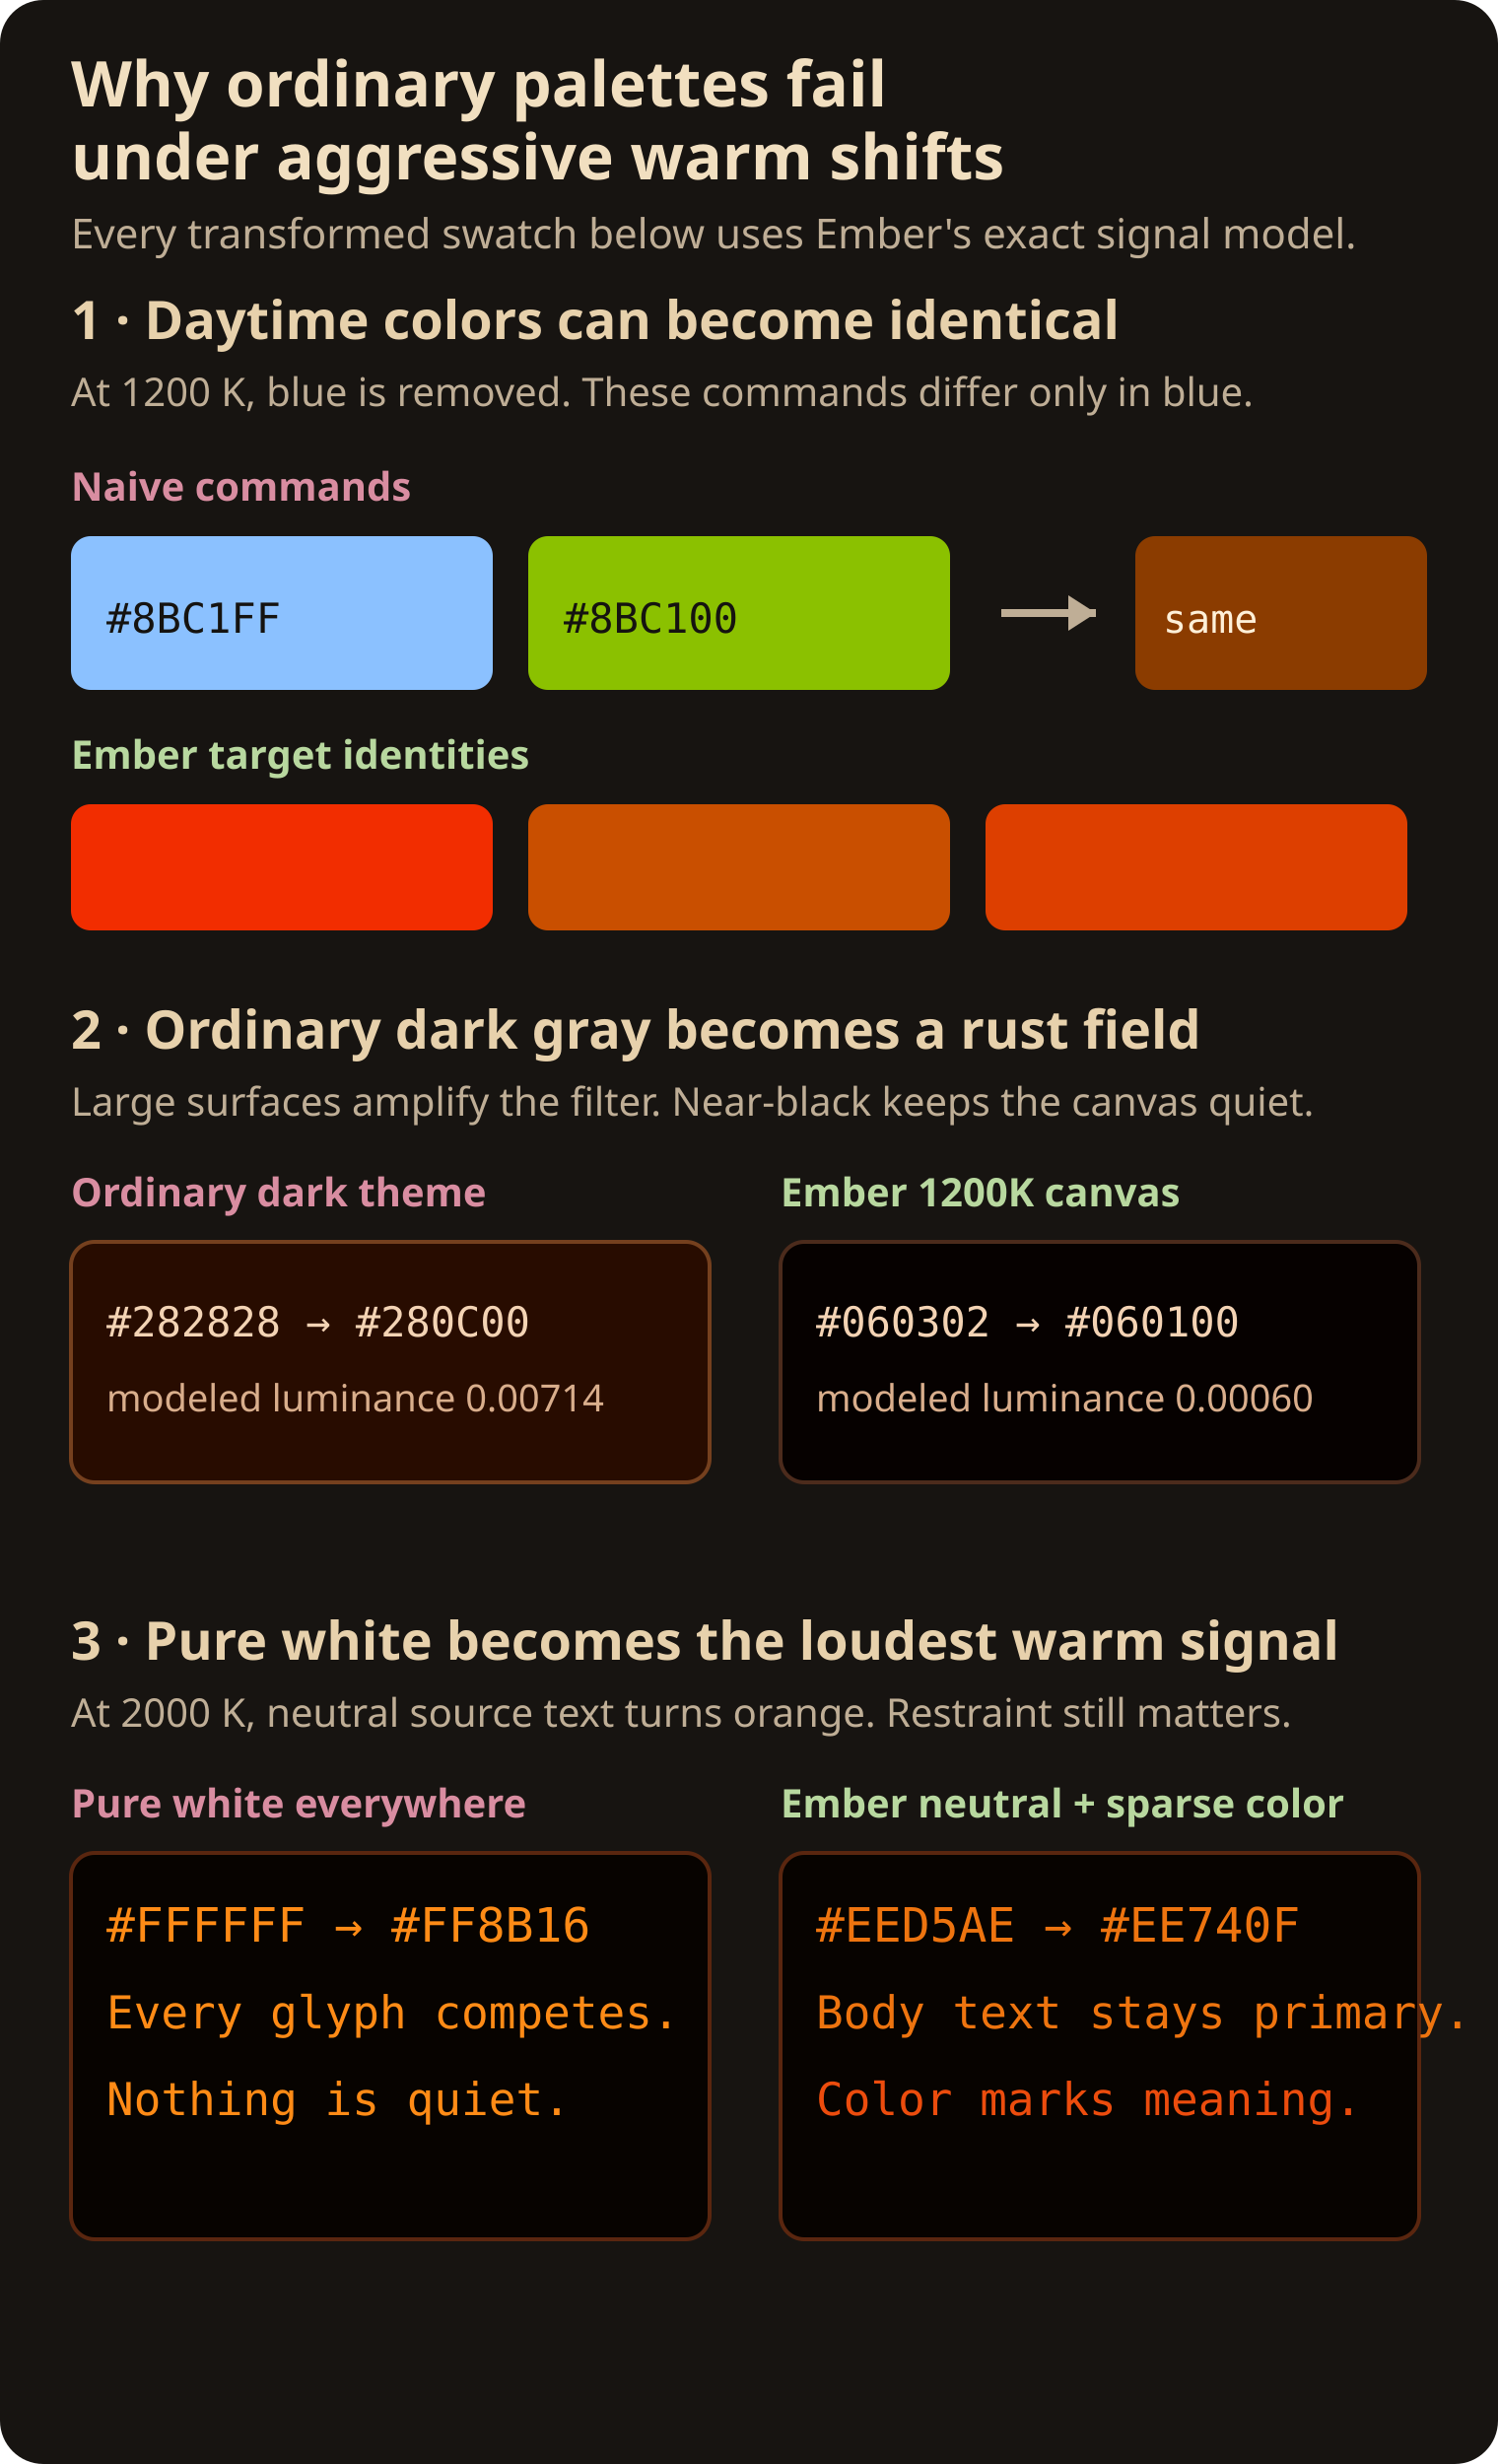
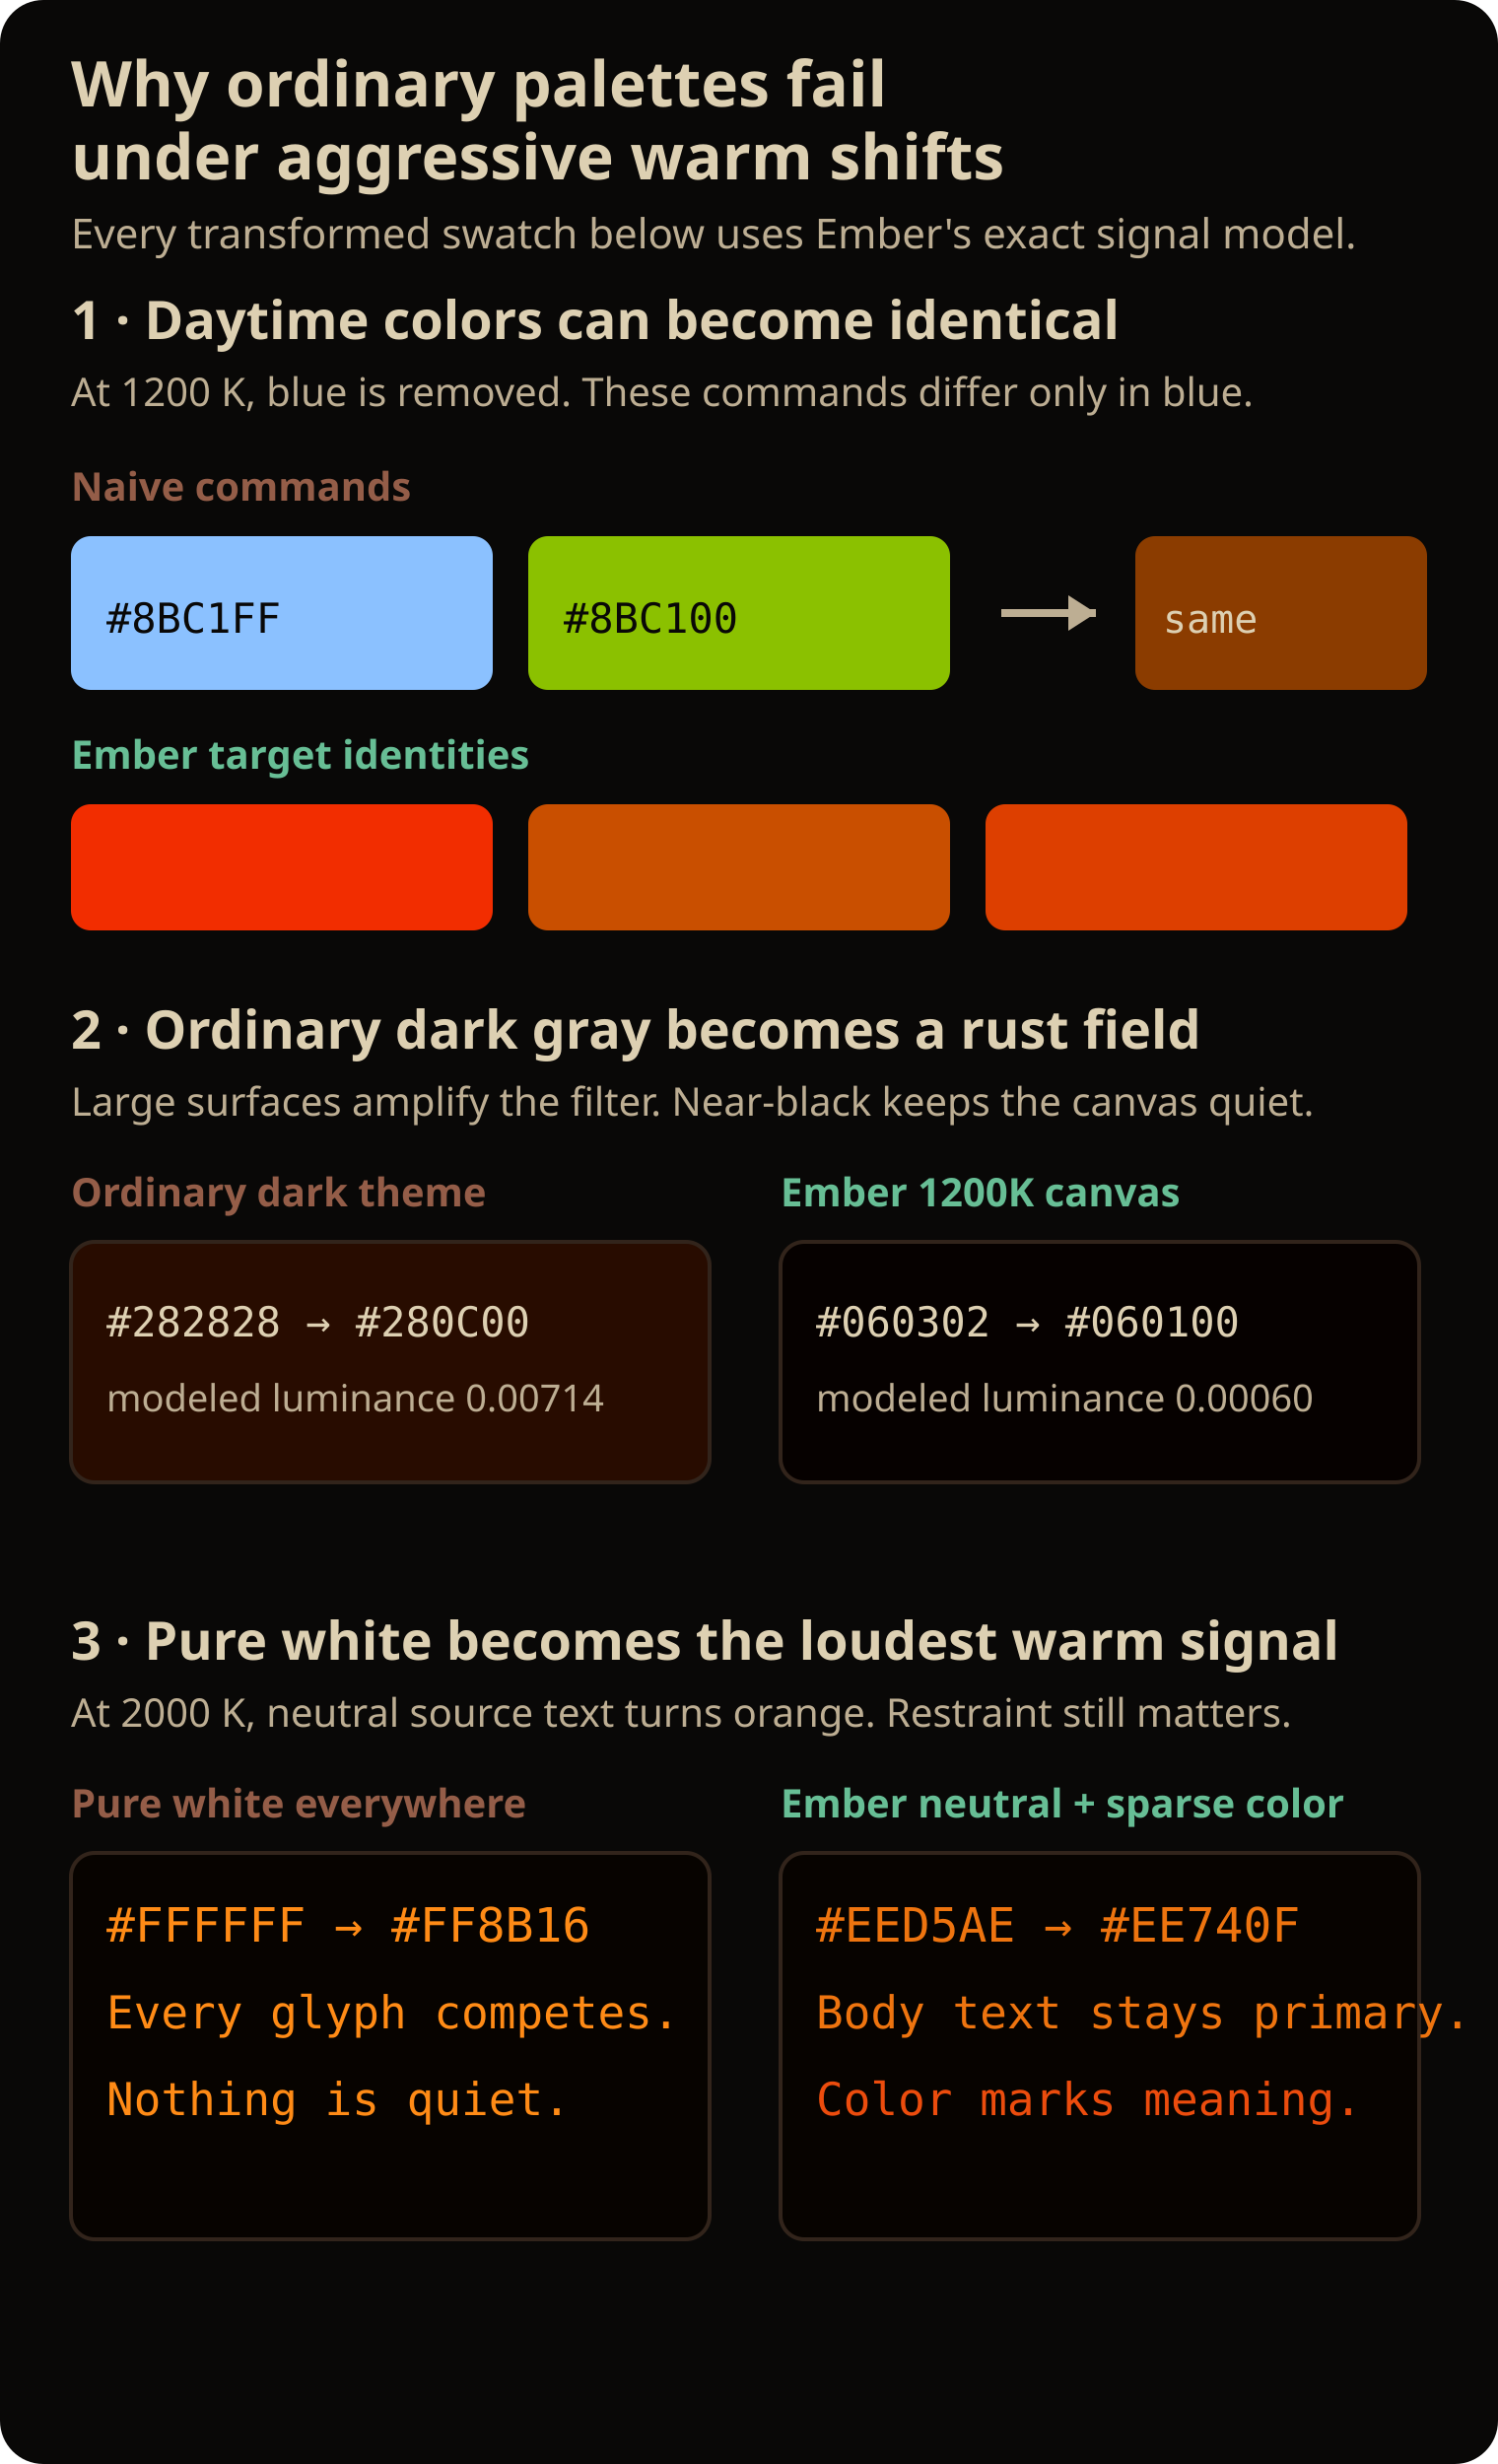
<svg xmlns="http://www.w3.org/2000/svg" width="760" height="1250" viewBox="0 0 760 1250">
-   <rect width="760" height="1250" rx="22" fill="#171411" />
+   <rect width="760" height="1250" rx="22" fill="#090807" />
  <g font-family="system-ui, sans-serif">
-     <text x="36" y="54" fill="#F1DFC0" font-size="32" font-weight="700">Why ordinary palettes fail</text>
-     <text x="36" y="91" fill="#F1DFC0" font-size="32" font-weight="700">under aggressive warm shifts</text>
-     <text x="36" y="126" fill="#BFAE96" font-size="21">Every transformed swatch below uses Ember's exact signal model.</text>
+     <text x="36" y="54" fill="#DDD0B2" font-size="32" font-weight="700">Why ordinary palettes fail</text>
+     <text x="36" y="91" fill="#DDD0B2" font-size="32" font-weight="700">under aggressive warm shifts</text>
+     <text x="36" y="126" fill="#BDAE93" font-size="21">Every transformed swatch below uses Ember's exact signal model.</text>
    <g transform="translate(36 172)">
-       <text x="0" y="0" fill="#E7D1AC" font-size="27" font-weight="700">1 · Daytime colors can become identical</text>
-       <text x="0" y="34" fill="#BFAE96" font-size="20">At 1200 K, blue is removed. These commands differ only in blue.</text>
-       <text x="0" y="82" fill="#D98DA1" font-size="20" font-weight="700">Naive commands</text>
+       <text x="0" y="0" fill="#DDD0B2" font-size="27" font-weight="700">1 · Daytime colors can become identical</text>
+       <text x="0" y="34" fill="#BDAE93" font-size="20">At 1200 K, blue is removed. These commands differ only in blue.</text>
+       <text x="0" y="82" fill="#945D48" font-size="20" font-weight="700">Naive commands</text>
      <rect x="0" y="100" width="214" height="78" rx="10" fill="#8BC1FF" />
-       <text x="18" y="149" fill="#151310" font-size="21" font-family="ui-monospace, monospace">#8BC1FF</text>
+       <text x="18" y="149" fill="#090807" font-size="21" font-family="ui-monospace, monospace">#8BC1FF</text>
      <rect x="232" y="100" width="214" height="78" rx="10" fill="#8BC100" />
-       <text x="250" y="149" fill="#151310" font-size="21" font-family="ui-monospace, monospace">#8BC100</text>
-       <path d="M472 139 H520" stroke="#BFAE96" stroke-width="4" />
-       <path d="M520 139 l-14 -9 v18 z" fill="#BFAE96" />
+       <text x="250" y="149" fill="#090807" font-size="21" font-family="ui-monospace, monospace">#8BC100</text>
+       <path d="M472 139 H520" stroke="#BDAE93" stroke-width="4" />
+       <path d="M520 139 l-14 -9 v18 z" fill="#BDAE93" />
      <rect x="540" y="100" width="148" height="78" rx="10" fill="#8B3C00" />
-       <text x="554" y="149" fill="#FFF0D8" font-size="20" font-family="ui-monospace, monospace">same</text>
-       <text x="0" y="218" fill="#B8D89F" font-size="20" font-weight="700">Ember target identities</text>
+       <text x="554" y="149" fill="#DDD0B2" font-size="20" font-family="ui-monospace, monospace">same</text>
+       <text x="0" y="218" fill="#67BE95" font-size="20" font-weight="700">Ember target identities</text>
      <rect x="0" y="236" width="214" height="64" rx="10" fill="#F22D00" />
      <rect x="232" y="236" width="214" height="64" rx="10" fill="#C94F00" />
      <rect x="464" y="236" width="214" height="64" rx="10" fill="#DD3F00" />
    </g>
    <g transform="translate(36 532)">
-       <text x="0" y="0" fill="#E7D1AC" font-size="27" font-weight="700">2 · Ordinary dark gray becomes a rust field</text>
-       <text x="0" y="34" fill="#BFAE96" font-size="20">Large surfaces amplify the filter. Near-black keeps the canvas quiet.</text>
-       <text x="0" y="80" fill="#D98DA1" font-size="20" font-weight="700">Ordinary dark theme</text>
-       <rect x="0" y="98" width="324" height="122" rx="12" fill="#280C00" stroke="#75401E" stroke-width="2" />
-       <text x="18" y="146" fill="#F3D3B4" font-size="21" font-family="ui-monospace, monospace">#282828 → #280C00</text>
-       <text x="18" y="184" fill="#D9AE8C" font-size="19">modeled luminance 0.00714</text>
-       <text x="360" y="80" fill="#B8D89F" font-size="20" font-weight="700">Ember 1200K canvas</text>
-       <rect x="360" y="98" width="324" height="122" rx="12" fill="#060100" stroke="#4C2B1C" stroke-width="2" />
-       <text x="378" y="146" fill="#F3D3B4" font-size="21" font-family="ui-monospace, monospace">#060302 → #060100</text>
-       <text x="378" y="184" fill="#D9AE8C" font-size="19">modeled luminance 0.00060</text>
+       <text x="0" y="0" fill="#DDD0B2" font-size="27" font-weight="700">2 · Ordinary dark gray becomes a rust field</text>
+       <text x="0" y="34" fill="#BDAE93" font-size="20">Large surfaces amplify the filter. Near-black keeps the canvas quiet.</text>
+       <text x="0" y="80" fill="#945D48" font-size="20" font-weight="700">Ordinary dark theme</text>
+       <rect x="0" y="98" width="324" height="122" rx="12" fill="#280C00" stroke="#32241B" stroke-width="2" />
+       <text x="18" y="146" fill="#DDD0B2" font-size="21" font-family="ui-monospace, monospace">#282828 → #280C00</text>
+       <text x="18" y="184" fill="#BDAE93" font-size="19">modeled luminance 0.00714</text>
+       <text x="360" y="80" fill="#67BE95" font-size="20" font-weight="700">Ember 1200K canvas</text>
+       <rect x="360" y="98" width="324" height="122" rx="12" fill="#060100" stroke="#32241B" stroke-width="2" />
+       <text x="378" y="146" fill="#DDD0B2" font-size="21" font-family="ui-monospace, monospace">#060302 → #060100</text>
+       <text x="378" y="184" fill="#BDAE93" font-size="19">modeled luminance 0.00060</text>
    </g>
    <g transform="translate(36 842)">
-       <text x="0" y="0" fill="#E7D1AC" font-size="27" font-weight="700">3 · Pure white becomes the loudest warm signal</text>
-       <text x="0" y="34" fill="#BFAE96" font-size="20">At 2000 K, neutral source text turns orange. Restraint still matters.</text>
-       <text x="0" y="80" fill="#D98DA1" font-size="20" font-weight="700">Pure white everywhere</text>
-       <rect x="0" y="98" width="324" height="196" rx="12" fill="#070300" stroke="#5A260F" stroke-width="2" />
+       <text x="0" y="0" fill="#DDD0B2" font-size="27" font-weight="700">3 · Pure white becomes the loudest warm signal</text>
+       <text x="0" y="34" fill="#BDAE93" font-size="20">At 2000 K, neutral source text turns orange. Restraint still matters.</text>
+       <text x="0" y="80" fill="#945D48" font-size="20" font-weight="700">Pure white everywhere</text>
+       <rect x="0" y="98" width="324" height="196" rx="12" fill="#070300" stroke="#32241B" stroke-width="2" />
      <text x="18" y="143" fill="#FF8B16" font-size="24" font-family="ui-monospace, monospace">#FFFFFF → #FF8B16</text>
      <text x="18" y="187" fill="#FF8B16" font-size="23" font-family="ui-monospace, monospace">Every glyph competes.</text>
      <text x="18" y="231" fill="#FF8B16" font-size="23" font-family="ui-monospace, monospace">Nothing is quiet.</text>
-       <text x="360" y="80" fill="#B8D89F" font-size="20" font-weight="700">Ember neutral + sparse color</text>
-       <rect x="360" y="98" width="324" height="196" rx="12" fill="#070300" stroke="#5A260F" stroke-width="2" />
+       <text x="360" y="80" fill="#67BE95" font-size="20" font-weight="700">Ember neutral + sparse color</text>
+       <rect x="360" y="98" width="324" height="196" rx="12" fill="#070300" stroke="#32241B" stroke-width="2" />
      <text x="378" y="143" fill="#EE740F" font-size="24" font-family="ui-monospace, monospace">#EED5AE → #EE740F</text>
      <text x="378" y="187" fill="#EE740F" font-size="23" font-family="ui-monospace, monospace">Body text stays primary.</text>
      <text x="378" y="231" fill="#EC4C0D" font-size="23" font-family="ui-monospace, monospace">Color marks meaning.</text>
    </g>
  </g>
</svg>
